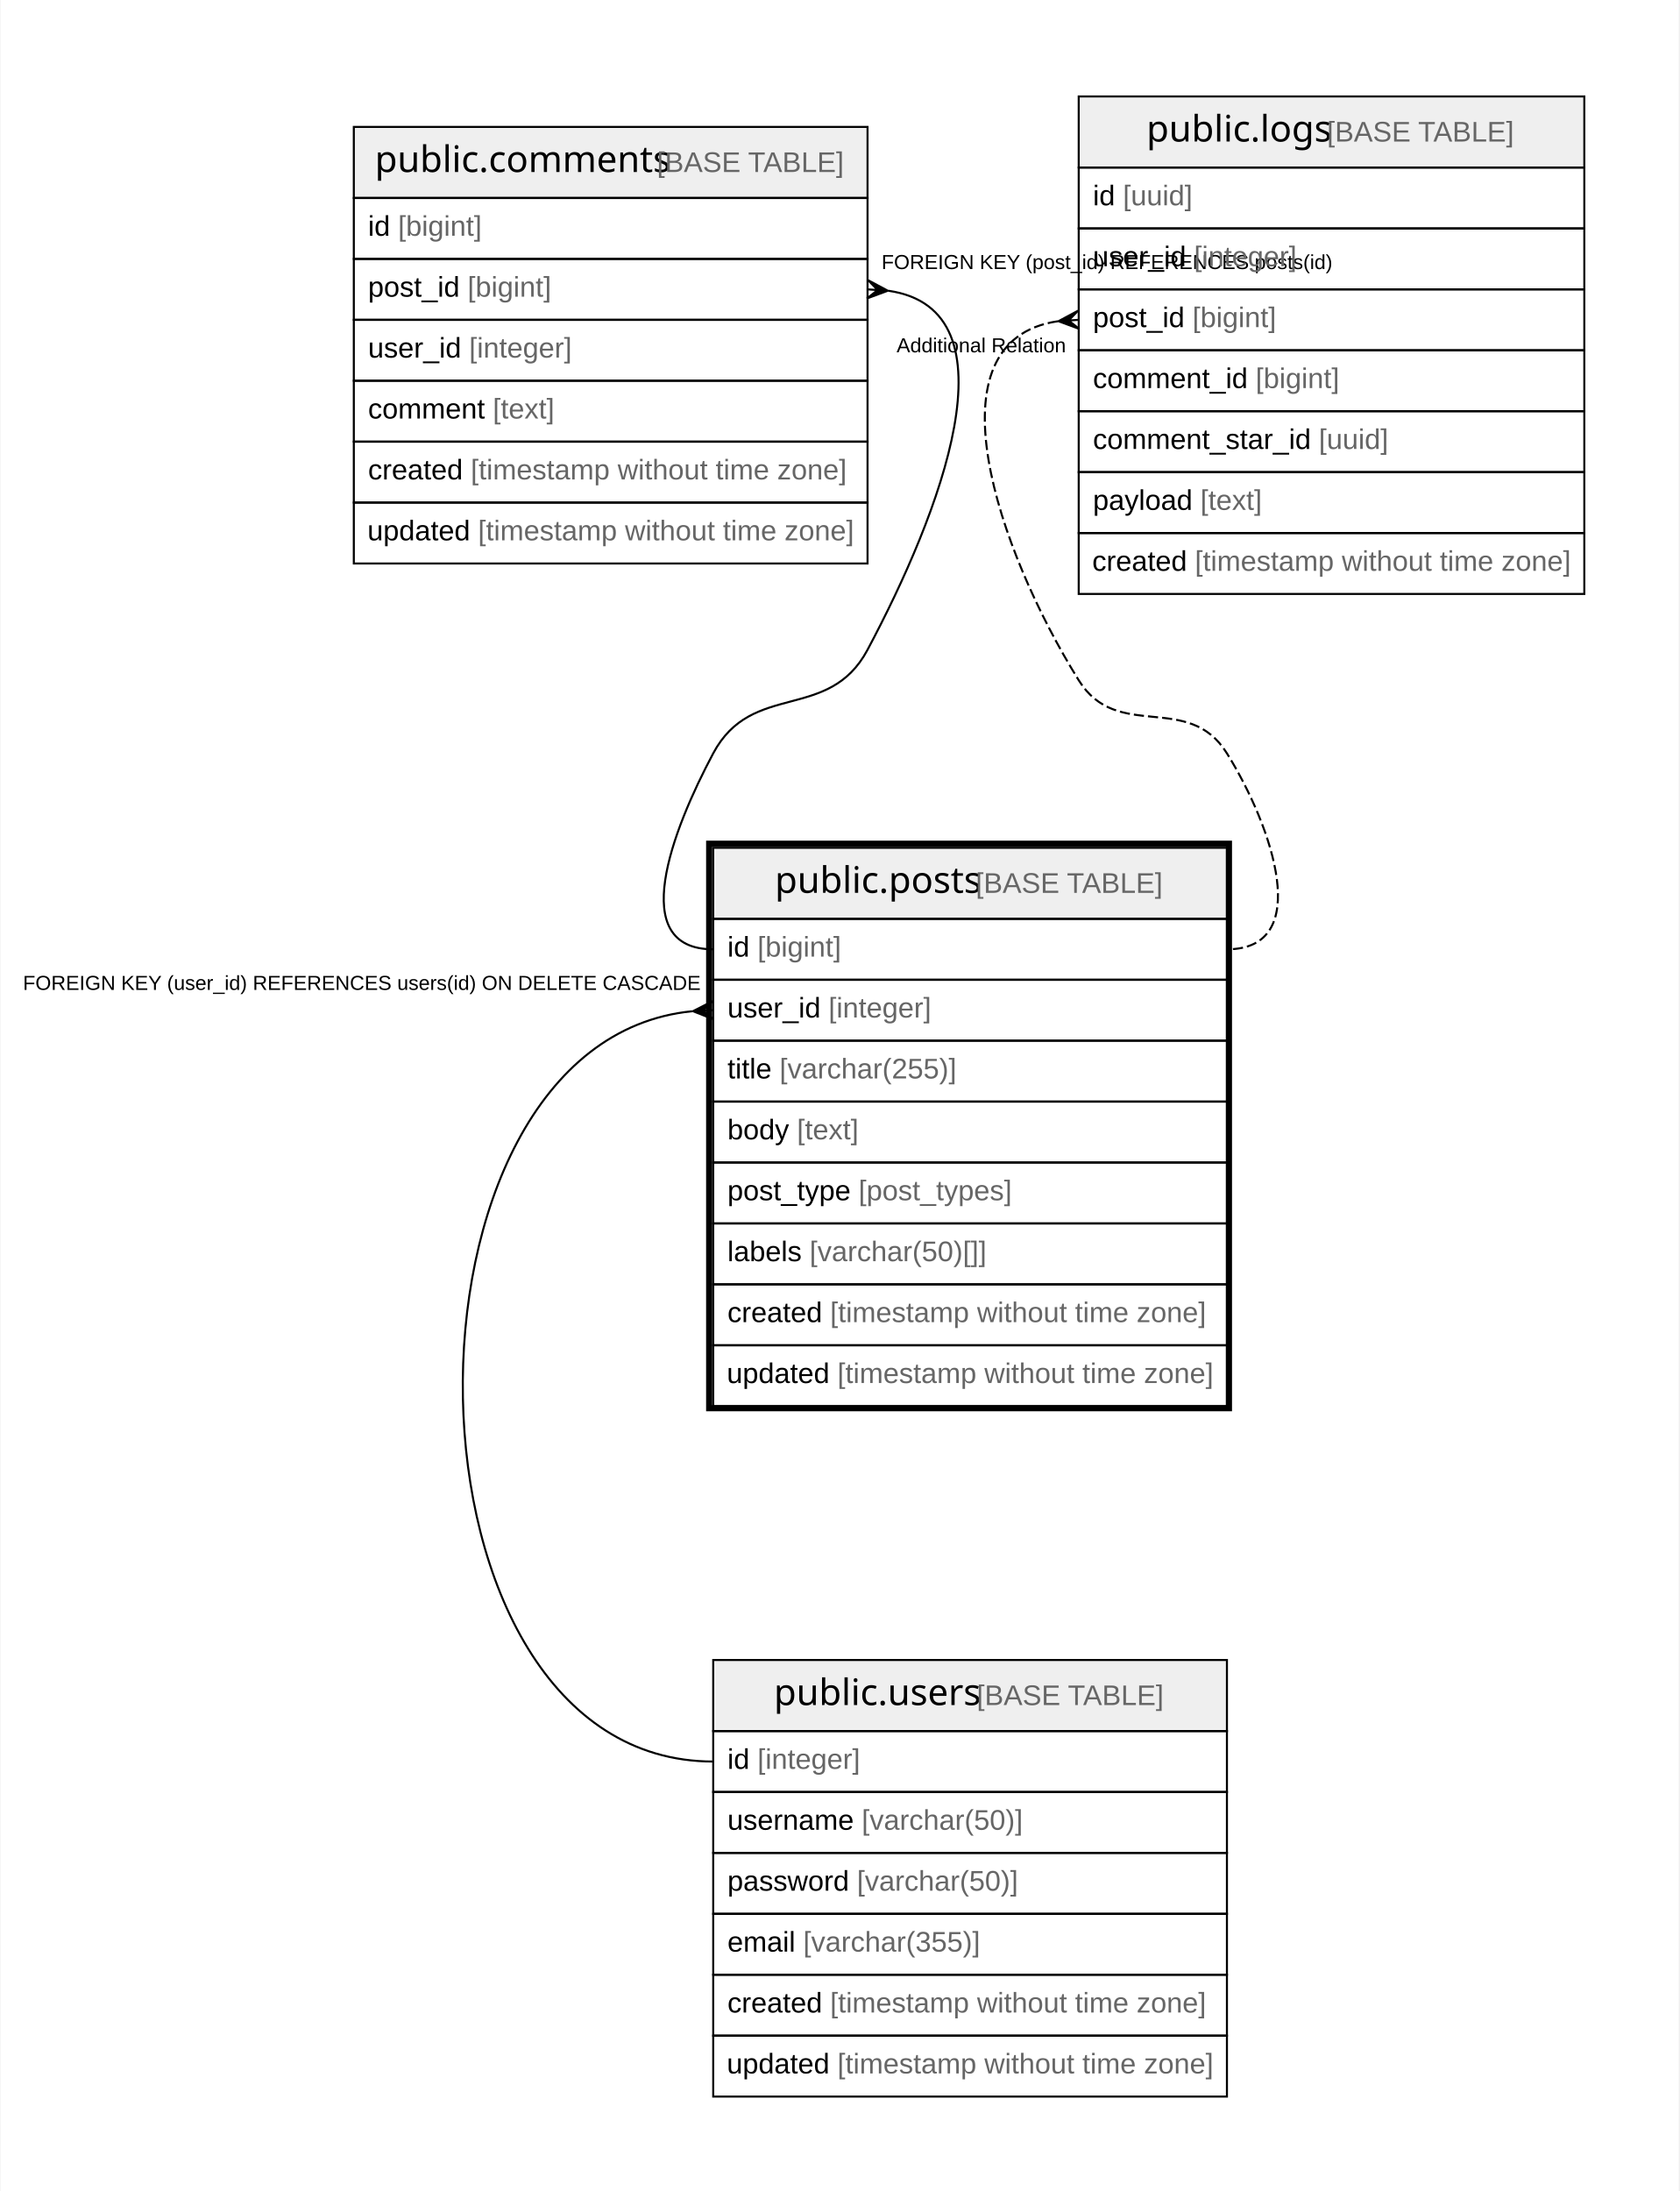
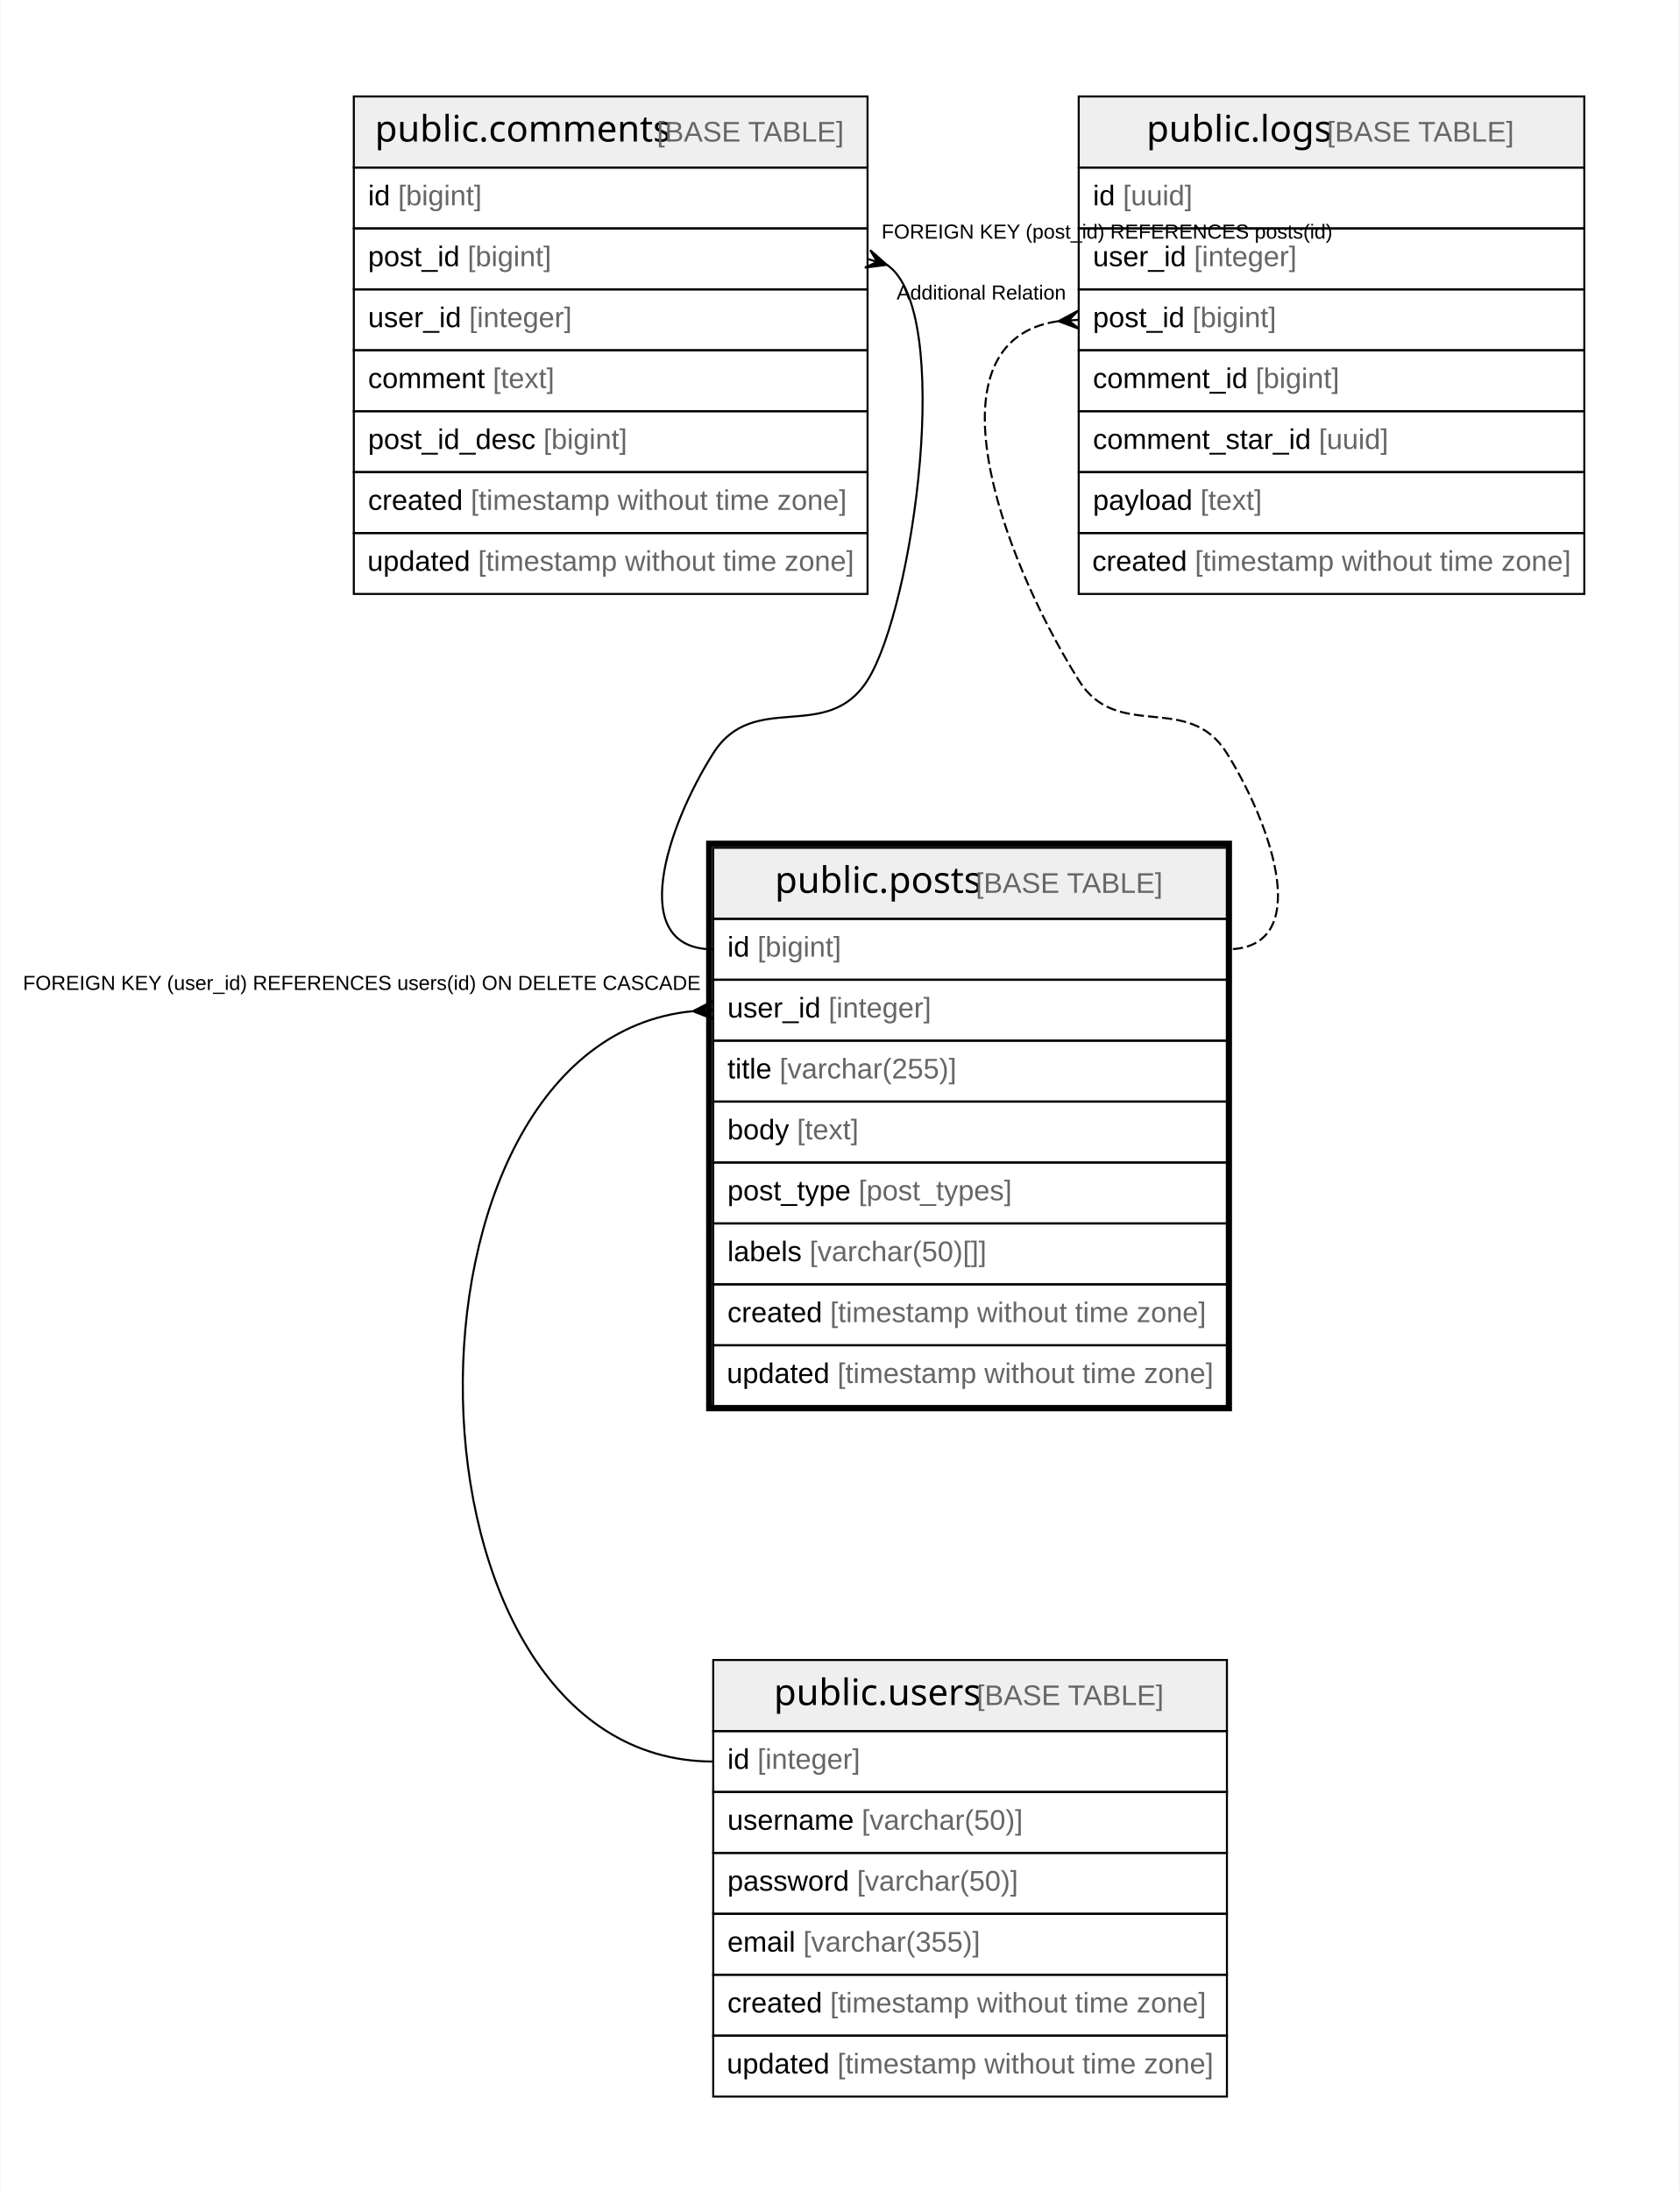
<svg xmlns="http://www.w3.org/2000/svg" width="827pt" height="1079pt" viewBox="0.00 0.00 826.50 1079.00">
  <g id="graph0" class="graph" transform="scale(1 1) rotate(0) translate(4 1075)">
    <polygon fill="#ffffff" stroke="transparent" points="-4,4 -4,-1075 822.5,-1075 822.5,4 -4,4" />
    <g id="node1" class="node">
      <polygon fill="#efefef" stroke="transparent" points="347,-622.5 347,-657.5 600,-657.5 600,-622.5 347,-622.5" />
      <polygon fill="none" stroke="#000000" points="347,-622.5 347,-657.5 600,-657.5 600,-622.5 347,-622.5" />
      <text text-anchor="start" x="377.361" y="-635.3" font-family="Arial Bold" font-size="18.00" fill="#000000">public.posts</text>
      <text text-anchor="start" x="472.385" y="-635.3" font-family="Arial" font-size="14.00" fill="#000000"> </text>
      <text text-anchor="start" x="476.276" y="-635.3" font-family="Arial" font-size="14.00" fill="#666666">[BASE TABLE]</text>
      <polygon fill="none" stroke="#000000" points="347,-592.5 347,-622.5 600,-622.5 600,-592.5 347,-592.5" />
      <text text-anchor="start" x="354" y="-603.9" font-family="Arial" font-size="14.00" fill="#000000">id </text>
      <text text-anchor="start" x="368.78" y="-603.9" font-family="Arial" font-size="14.00" fill="#666666">[bigint]</text>
      <polygon fill="none" stroke="#000000" points="347,-562.5 347,-592.5 600,-592.5 600,-562.5 347,-562.5" />
      <text text-anchor="start" x="354" y="-573.9" font-family="Arial" font-size="14.00" fill="#000000">user_id </text>
      <text text-anchor="start" x="403.788" y="-573.9" font-family="Arial" font-size="14.00" fill="#666666">[integer]</text>
      <polygon fill="none" stroke="#000000" points="347,-532.5 347,-562.5 600,-562.5 600,-532.5 347,-532.5" />
      <text text-anchor="start" x="354" y="-543.9" font-family="Arial" font-size="14.00" fill="#000000">title </text>
      <text text-anchor="start" x="379.668" y="-543.9" font-family="Arial" font-size="14.00" fill="#666666">[varchar(255)]</text>
      <polygon fill="none" stroke="#000000" points="347,-502.5 347,-532.5 600,-532.5 600,-502.5 347,-502.5" />
      <text text-anchor="start" x="354" y="-513.9" font-family="Arial" font-size="14.00" fill="#000000">body </text>
      <text text-anchor="start" x="388.238" y="-513.9" font-family="Arial" font-size="14.00" fill="#666666">[text]</text>
      <polygon fill="none" stroke="#000000" points="347,-472.5 347,-502.5 600,-502.5 600,-472.5 347,-472.5" />
      <text text-anchor="start" x="354" y="-483.9" font-family="Arial" font-size="14.00" fill="#000000">post_type </text>
      <text text-anchor="start" x="418.585" y="-483.9" font-family="Arial" font-size="14.00" fill="#666666">[post_types]</text>
      <polygon fill="none" stroke="#000000" points="347,-442.5 347,-472.5 600,-472.5 600,-442.5 347,-442.5" />
      <text text-anchor="start" x="354" y="-453.9" font-family="Arial" font-size="14.00" fill="#000000">labels </text>
      <text text-anchor="start" x="394.452" y="-453.9" font-family="Arial" font-size="14.00" fill="#666666">[varchar(50)[]]</text>
      <polygon fill="none" stroke="#000000" points="347,-412.5 347,-442.5 600,-442.5 600,-412.5 347,-412.5" />
      <text text-anchor="start" x="354" y="-423.9" font-family="Arial" font-size="14.00" fill="#000000">created </text>
      <text text-anchor="start" x="404.572" y="-423.9" font-family="Arial" font-size="14.00" fill="#666666">[timestamp without time zone]</text>
      <polygon fill="none" stroke="#000000" points="347,-382.5 347,-412.5 600,-412.5 600,-382.5 347,-382.5" />
      <text text-anchor="start" x="353.692" y="-393.9" font-family="Arial" font-size="14.00" fill="#000000">updated </text>
      <text text-anchor="start" x="408.168" y="-393.9" font-family="Arial" font-size="14.00" fill="#666666">[timestamp without time zone]</text>
      <polygon fill="none" stroke="#000000" stroke-width="3" points="345,-381.5 345,-659.5 601,-659.5 601,-381.5 345,-381.5" />
    </g>
    <g id="node4" class="node">
      <polygon fill="#efefef" stroke="transparent" points="347,-222.5 347,-257.5 600,-257.5 600,-222.5 347,-222.5" />
      <polygon fill="none" stroke="#000000" points="347,-222.5 347,-257.5 600,-257.5 600,-222.5 347,-222.5" />
      <text text-anchor="start" x="376.866" y="-235.3" font-family="Arial Bold" font-size="18.00" fill="#000000">public.users</text>
      <text text-anchor="start" x="472.88" y="-235.3" font-family="Arial" font-size="14.00" fill="#000000"> </text>
      <text text-anchor="start" x="476.771" y="-235.3" font-family="Arial" font-size="14.00" fill="#666666">[BASE TABLE]</text>
      <polygon fill="none" stroke="#000000" points="347,-192.5 347,-222.5 600,-222.5 600,-192.5 347,-192.5" />
      <text text-anchor="start" x="354" y="-203.9" font-family="Arial" font-size="14.00" fill="#000000">id </text>
      <text text-anchor="start" x="368.78" y="-203.9" font-family="Arial" font-size="14.00" fill="#666666">[integer]</text>
      <polygon fill="none" stroke="#000000" points="347,-162.5 347,-192.5 600,-192.5 600,-162.5 347,-162.5" />
      <text text-anchor="start" x="354" y="-173.9" font-family="Arial" font-size="14.00" fill="#000000">username </text>
      <text text-anchor="start" x="420.125" y="-173.9" font-family="Arial" font-size="14.00" fill="#666666">[varchar(50)]</text>
      <polygon fill="none" stroke="#000000" points="347,-132.5 347,-162.5 600,-162.5 600,-132.5 347,-132.5" />
      <text text-anchor="start" x="354" y="-143.9" font-family="Arial" font-size="14.00" fill="#000000">password </text>
      <text text-anchor="start" x="417.788" y="-143.9" font-family="Arial" font-size="14.00" fill="#666666">[varchar(50)]</text>
      <polygon fill="none" stroke="#000000" points="347,-102.5 347,-132.5 600,-132.5 600,-102.5 347,-102.5" />
      <text text-anchor="start" x="354" y="-113.9" font-family="Arial" font-size="14.00" fill="#000000">email </text>
      <text text-anchor="start" x="391.33" y="-113.9" font-family="Arial" font-size="14.00" fill="#666666">[varchar(355)]</text>
      <polygon fill="none" stroke="#000000" points="347,-72.5 347,-102.5 600,-102.5 600,-72.5 347,-72.5" />
      <text text-anchor="start" x="354" y="-83.9" font-family="Arial" font-size="14.00" fill="#000000">created </text>
      <text text-anchor="start" x="404.572" y="-83.9" font-family="Arial" font-size="14.00" fill="#666666">[timestamp without time zone]</text>
      <polygon fill="none" stroke="#000000" points="347,-42.5 347,-72.5 600,-72.5 600,-42.5 347,-42.5" />
      <text text-anchor="start" x="353.692" y="-53.9" font-family="Arial" font-size="14.00" fill="#000000">updated </text>
      <text text-anchor="start" x="408.168" y="-53.9" font-family="Arial" font-size="14.00" fill="#666666">[timestamp without time zone]</text>
    </g>
    <g id="edge3" class="edge">
      <path fill="none" stroke="#000000" d="M336.629,-576.995C182.631,-561.772 186.089,-207.5 347,-207.5" />
      <polygon fill="#000000" stroke="#000000" points="337.012,-577.014 346.781,-581.995 342.006,-577.257 347,-577.5 347,-577.5 347,-577.5 342.006,-577.257 347.219,-573.005 337.012,-577.014 337.012,-577.014" />
      <text text-anchor="start" x="7.053" y="-587.5" font-family="Arial" font-size="10.00" fill="#000000">FOREIGN KEY (user_id) REFERENCES users(id) ON DELETE CASCADE</text>
    </g>
    <g id="node2" class="node">
-       <polygon fill="#efefef" stroke="transparent" points="170,-977.5 170,-1012.5 423,-1012.5 423,-977.5 170,-977.5" />
-       <polygon fill="none" stroke="#000000" points="170,-977.5 170,-1012.5 423,-1012.5 423,-977.5 170,-977.5" />
-       <text text-anchor="start" x="180.366" y="-990.3" font-family="Arial Bold" font-size="18.00" fill="#000000">public.comments</text>
-       <text text-anchor="start" x="315.38" y="-990.3" font-family="Arial" font-size="14.00" fill="#000000"> </text>
-       <text text-anchor="start" x="319.271" y="-990.3" font-family="Arial" font-size="14.00" fill="#666666">[BASE TABLE]</text>
-       <polygon fill="none" stroke="#000000" points="170,-947.5 170,-977.5 423,-977.5 423,-947.5 170,-947.5" />
-       <text text-anchor="start" x="177" y="-958.9" font-family="Arial" font-size="14.00" fill="#000000">id </text>
-       <text text-anchor="start" x="191.78" y="-958.9" font-family="Arial" font-size="14.00" fill="#666666">[bigint]</text>
-       <polygon fill="none" stroke="#000000" points="170,-917.5 170,-947.5 423,-947.5 423,-917.5 170,-917.5" />
-       <text text-anchor="start" x="177" y="-928.9" font-family="Arial" font-size="14.00" fill="#000000">post_id </text>
-       <text text-anchor="start" x="226.018" y="-928.9" font-family="Arial" font-size="14.00" fill="#666666">[bigint]</text>
-       <polygon fill="none" stroke="#000000" points="170,-887.5 170,-917.5 423,-917.5 423,-887.5 170,-887.5" />
-       <text text-anchor="start" x="177" y="-898.9" font-family="Arial" font-size="14.00" fill="#000000">user_id </text>
-       <text text-anchor="start" x="226.788" y="-898.9" font-family="Arial" font-size="14.00" fill="#666666">[integer]</text>
-       <polygon fill="none" stroke="#000000" points="170,-857.5 170,-887.5 423,-887.5 423,-857.5 170,-857.5" />
-       <text text-anchor="start" x="177" y="-868.9" font-family="Arial" font-size="14.00" fill="#000000">comment </text>
-       <text text-anchor="start" x="238.45" y="-868.9" font-family="Arial" font-size="14.00" fill="#666666">[text]</text>
-       <polygon fill="none" stroke="#000000" points="170,-827.5 170,-857.5 423,-857.5 423,-827.5 170,-827.5" />
-       <text text-anchor="start" x="177" y="-838.9" font-family="Arial" font-size="14.00" fill="#000000">created </text>
-       <text text-anchor="start" x="227.572" y="-838.9" font-family="Arial" font-size="14.00" fill="#666666">[timestamp without time zone]</text>
-       <polygon fill="none" stroke="#000000" points="170,-797.5 170,-827.5 423,-827.5 423,-797.5 170,-797.5" />
-       <text text-anchor="start" x="176.691" y="-808.9" font-family="Arial" font-size="14.00" fill="#000000">updated </text>
-       <text text-anchor="start" x="231.168" y="-808.9" font-family="Arial" font-size="14.00" fill="#666666">[timestamp without time zone]</text>
+       <polygon fill="#efefef" stroke="transparent" points="170,-992.5 170,-1027.5 423,-1027.5 423,-992.5 170,-992.5" />
+       <polygon fill="none" stroke="#000000" points="170,-992.5 170,-1027.5 423,-1027.5 423,-992.5 170,-992.5" />
+       <text text-anchor="start" x="180.366" y="-1005.3" font-family="Arial Bold" font-size="18.00" fill="#000000">public.comments</text>
+       <text text-anchor="start" x="315.38" y="-1005.3" font-family="Arial" font-size="14.00" fill="#000000"> </text>
+       <text text-anchor="start" x="319.271" y="-1005.3" font-family="Arial" font-size="14.00" fill="#666666">[BASE TABLE]</text>
+       <polygon fill="none" stroke="#000000" points="170,-962.5 170,-992.5 423,-992.5 423,-962.5 170,-962.5" />
+       <text text-anchor="start" x="177" y="-973.9" font-family="Arial" font-size="14.00" fill="#000000">id </text>
+       <text text-anchor="start" x="191.78" y="-973.9" font-family="Arial" font-size="14.00" fill="#666666">[bigint]</text>
+       <polygon fill="none" stroke="#000000" points="170,-932.5 170,-962.5 423,-962.5 423,-932.5 170,-932.5" />
+       <text text-anchor="start" x="177" y="-943.9" font-family="Arial" font-size="14.00" fill="#000000">post_id </text>
+       <text text-anchor="start" x="226.018" y="-943.9" font-family="Arial" font-size="14.00" fill="#666666">[bigint]</text>
+       <polygon fill="none" stroke="#000000" points="170,-902.5 170,-932.5 423,-932.5 423,-902.5 170,-902.5" />
+       <text text-anchor="start" x="177" y="-913.9" font-family="Arial" font-size="14.00" fill="#000000">user_id </text>
+       <text text-anchor="start" x="226.788" y="-913.9" font-family="Arial" font-size="14.00" fill="#666666">[integer]</text>
+       <polygon fill="none" stroke="#000000" points="170,-872.5 170,-902.5 423,-902.5 423,-872.5 170,-872.5" />
+       <text text-anchor="start" x="177" y="-883.9" font-family="Arial" font-size="14.00" fill="#000000">comment </text>
+       <text text-anchor="start" x="238.45" y="-883.9" font-family="Arial" font-size="14.00" fill="#666666">[text]</text>
+       <polygon fill="none" stroke="#000000" points="170,-842.5 170,-872.5 423,-872.5 423,-842.5 170,-842.5" />
+       <text text-anchor="start" x="177" y="-853.9" font-family="Arial" font-size="14.00" fill="#000000">post_id_desc </text>
+       <text text-anchor="start" x="263.366" y="-853.9" font-family="Arial" font-size="14.00" fill="#666666">[bigint]</text>
+       <polygon fill="none" stroke="#000000" points="170,-812.5 170,-842.5 423,-842.5 423,-812.5 170,-812.5" />
+       <text text-anchor="start" x="177" y="-823.9" font-family="Arial" font-size="14.00" fill="#000000">created </text>
+       <text text-anchor="start" x="227.572" y="-823.9" font-family="Arial" font-size="14.00" fill="#666666">[timestamp without time zone]</text>
+       <polygon fill="none" stroke="#000000" points="170,-782.5 170,-812.5 423,-812.5 423,-782.5 170,-782.5" />
+       <text text-anchor="start" x="176.691" y="-793.9" font-family="Arial" font-size="14.00" fill="#000000">updated </text>
+       <text text-anchor="start" x="231.168" y="-793.9" font-family="Arial" font-size="14.00" fill="#666666">[timestamp without time zone]</text>
    </g>
    <g id="edge1" class="edge">
-       <path fill="none" stroke="#000000" d="M433.311,-931.804C497.983,-922.47 458.379,-821.348 423,-755 403.86,-719.106 366.14,-739.894 347,-704 326.82,-666.155 304.111,-607.5 347,-607.5" />
-       <polygon fill="#000000" stroke="#000000" points="432.977,-931.826 422.697,-928.01 427.989,-932.163 423,-932.5 423,-932.5 423,-932.5 427.989,-932.163 423.303,-936.99 432.977,-931.826 432.977,-931.826" />
-       <text text-anchor="start" x="429.885" y="-942.5" font-family="Arial" font-size="10.00" fill="#000000">FOREIGN KEY (post_id) REFERENCES posts(id)</text>
+       <path fill="none" stroke="#000000" d="M432.601,-944.556C465.74,-921.957 445.731,-775.92 423,-740 403.013,-708.417 366.987,-735.583 347,-704 324.065,-667.758 304.111,-607.5 347,-607.5" />
+       <polygon fill="#000000" stroke="#000000" points="432.561,-944.568 421.681,-943.198 427.78,-946.034 423,-947.5 423,-947.5 423,-947.5 427.78,-946.034 424.319,-951.802 432.561,-944.568 432.561,-944.568" />
+       <text text-anchor="start" x="429.885" y="-957.5" font-family="Arial" font-size="10.00" fill="#000000">FOREIGN KEY (post_id) REFERENCES posts(id)</text>
    </g>
    <g id="node3" class="node">
      <polygon fill="#efefef" stroke="transparent" points="527,-992.5 527,-1027.5 776,-1027.5 776,-992.5 527,-992.5" />
      <polygon fill="none" stroke="#000000" points="527,-992.5 527,-1027.5 776,-1027.5 776,-992.5 527,-992.5" />
      <text text-anchor="start" x="560.365" y="-1005.3" font-family="Arial Bold" font-size="18.00" fill="#000000">public.logs</text>
      <text text-anchor="start" x="645.381" y="-1005.3" font-family="Arial" font-size="14.00" fill="#000000"> </text>
      <text text-anchor="start" x="649.272" y="-1005.3" font-family="Arial" font-size="14.00" fill="#666666">[BASE TABLE]</text>
      <polygon fill="none" stroke="#000000" points="527,-962.5 527,-992.5 776,-992.5 776,-962.5 527,-962.5" />
      <text text-anchor="start" x="534" y="-973.9" font-family="Arial" font-size="14.00" fill="#000000">id </text>
      <text text-anchor="start" x="548.78" y="-973.9" font-family="Arial" font-size="14.00" fill="#666666">[uuid]</text>
      <polygon fill="none" stroke="#000000" points="527,-932.5 527,-962.5 776,-962.5 776,-932.5 527,-932.5" />
      <text text-anchor="start" x="534" y="-943.9" font-family="Arial" font-size="14.00" fill="#000000">user_id </text>
      <text text-anchor="start" x="583.788" y="-943.9" font-family="Arial" font-size="14.00" fill="#666666">[integer]</text>
      <polygon fill="none" stroke="#000000" points="527,-902.5 527,-932.5 776,-932.5 776,-902.5 527,-902.5" />
      <text text-anchor="start" x="534" y="-913.9" font-family="Arial" font-size="14.00" fill="#000000">post_id </text>
      <text text-anchor="start" x="583.018" y="-913.9" font-family="Arial" font-size="14.00" fill="#666666">[bigint]</text>
      <polygon fill="none" stroke="#000000" points="527,-872.5 527,-902.5 776,-902.5 776,-872.5 527,-872.5" />
      <text text-anchor="start" x="534" y="-883.9" font-family="Arial" font-size="14.00" fill="#000000">comment_id </text>
      <text text-anchor="start" x="614.122" y="-883.9" font-family="Arial" font-size="14.00" fill="#666666">[bigint]</text>
      <polygon fill="none" stroke="#000000" points="527,-842.5 527,-872.5 776,-872.5 776,-842.5 527,-842.5" />
      <text text-anchor="start" x="534" y="-853.9" font-family="Arial" font-size="14.00" fill="#000000">comment_star_id </text>
      <text text-anchor="start" x="645.238" y="-853.9" font-family="Arial" font-size="14.00" fill="#666666">[uuid]</text>
      <polygon fill="none" stroke="#000000" points="527,-812.5 527,-842.5 776,-842.5 776,-812.5 527,-812.5" />
      <text text-anchor="start" x="534" y="-823.9" font-family="Arial" font-size="14.00" fill="#000000">payload </text>
      <text text-anchor="start" x="586.91" y="-823.9" font-family="Arial" font-size="14.00" fill="#666666">[text]</text>
      <polygon fill="none" stroke="#000000" points="527,-782.5 527,-812.5 776,-812.5 776,-782.5 527,-782.5" />
      <text text-anchor="start" x="533.644" y="-793.9" font-family="Arial" font-size="14.00" fill="#000000">created </text>
      <text text-anchor="start" x="584.216" y="-793.9" font-family="Arial" font-size="14.00" fill="#666666">[timestamp without time zone]</text>
    </g>
    <g id="edge2" class="edge">
      <path fill="none" stroke="#000000" stroke-dasharray="5,2" d="M516.66,-916.787C451.611,-907.236 487.294,-803.852 527,-740 546.103,-709.28 580.897,-734.72 600,-704 622.648,-667.579 642.889,-607.5 600,-607.5" />
      <polygon fill="#000000" stroke="#000000" points="517.024,-916.812 526.691,-921.989 522.012,-917.156 527,-917.5 527,-917.5 527,-917.5 522.012,-917.156 527.309,-913.011 517.024,-916.812 517.024,-916.812" />
-       <text text-anchor="start" x="437.325" y="-901.5" font-family="Arial" font-size="10.00" fill="#000000">Additional Relation</text>
+       <text text-anchor="start" x="437.325" y="-927.5" font-family="Arial" font-size="10.00" fill="#000000">Additional Relation</text>
    </g>
  </g>
</svg>
